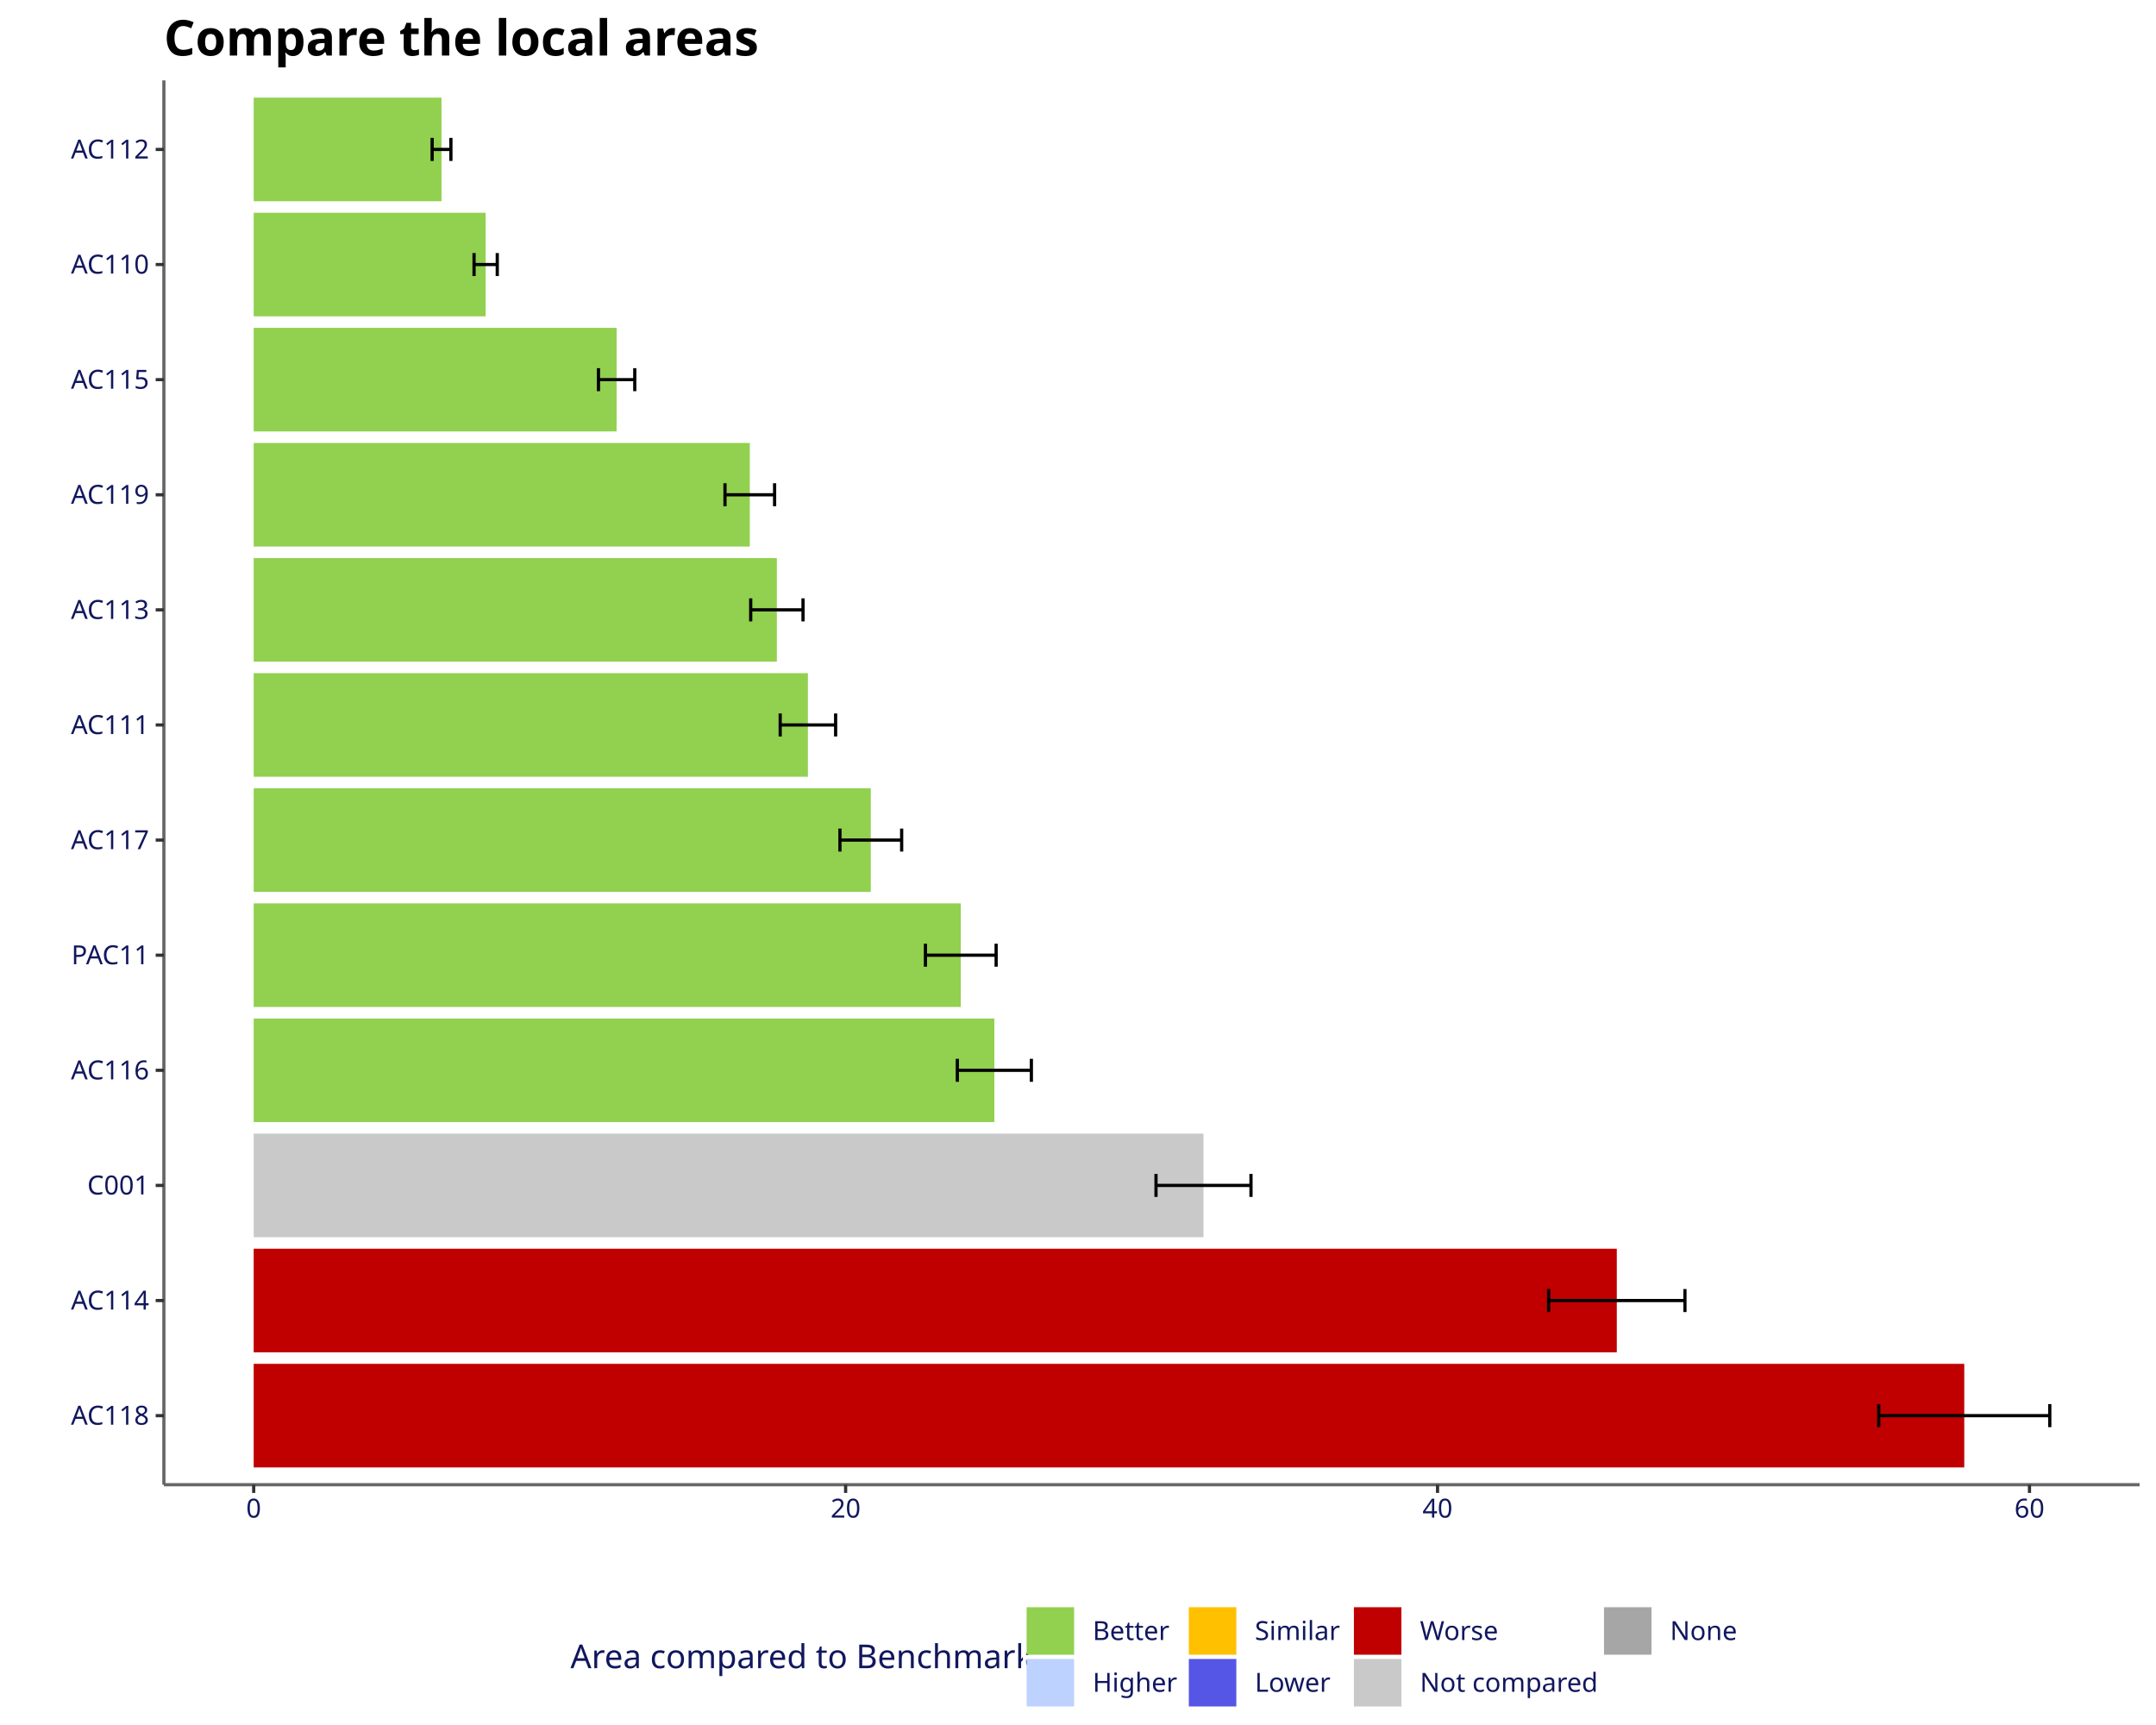
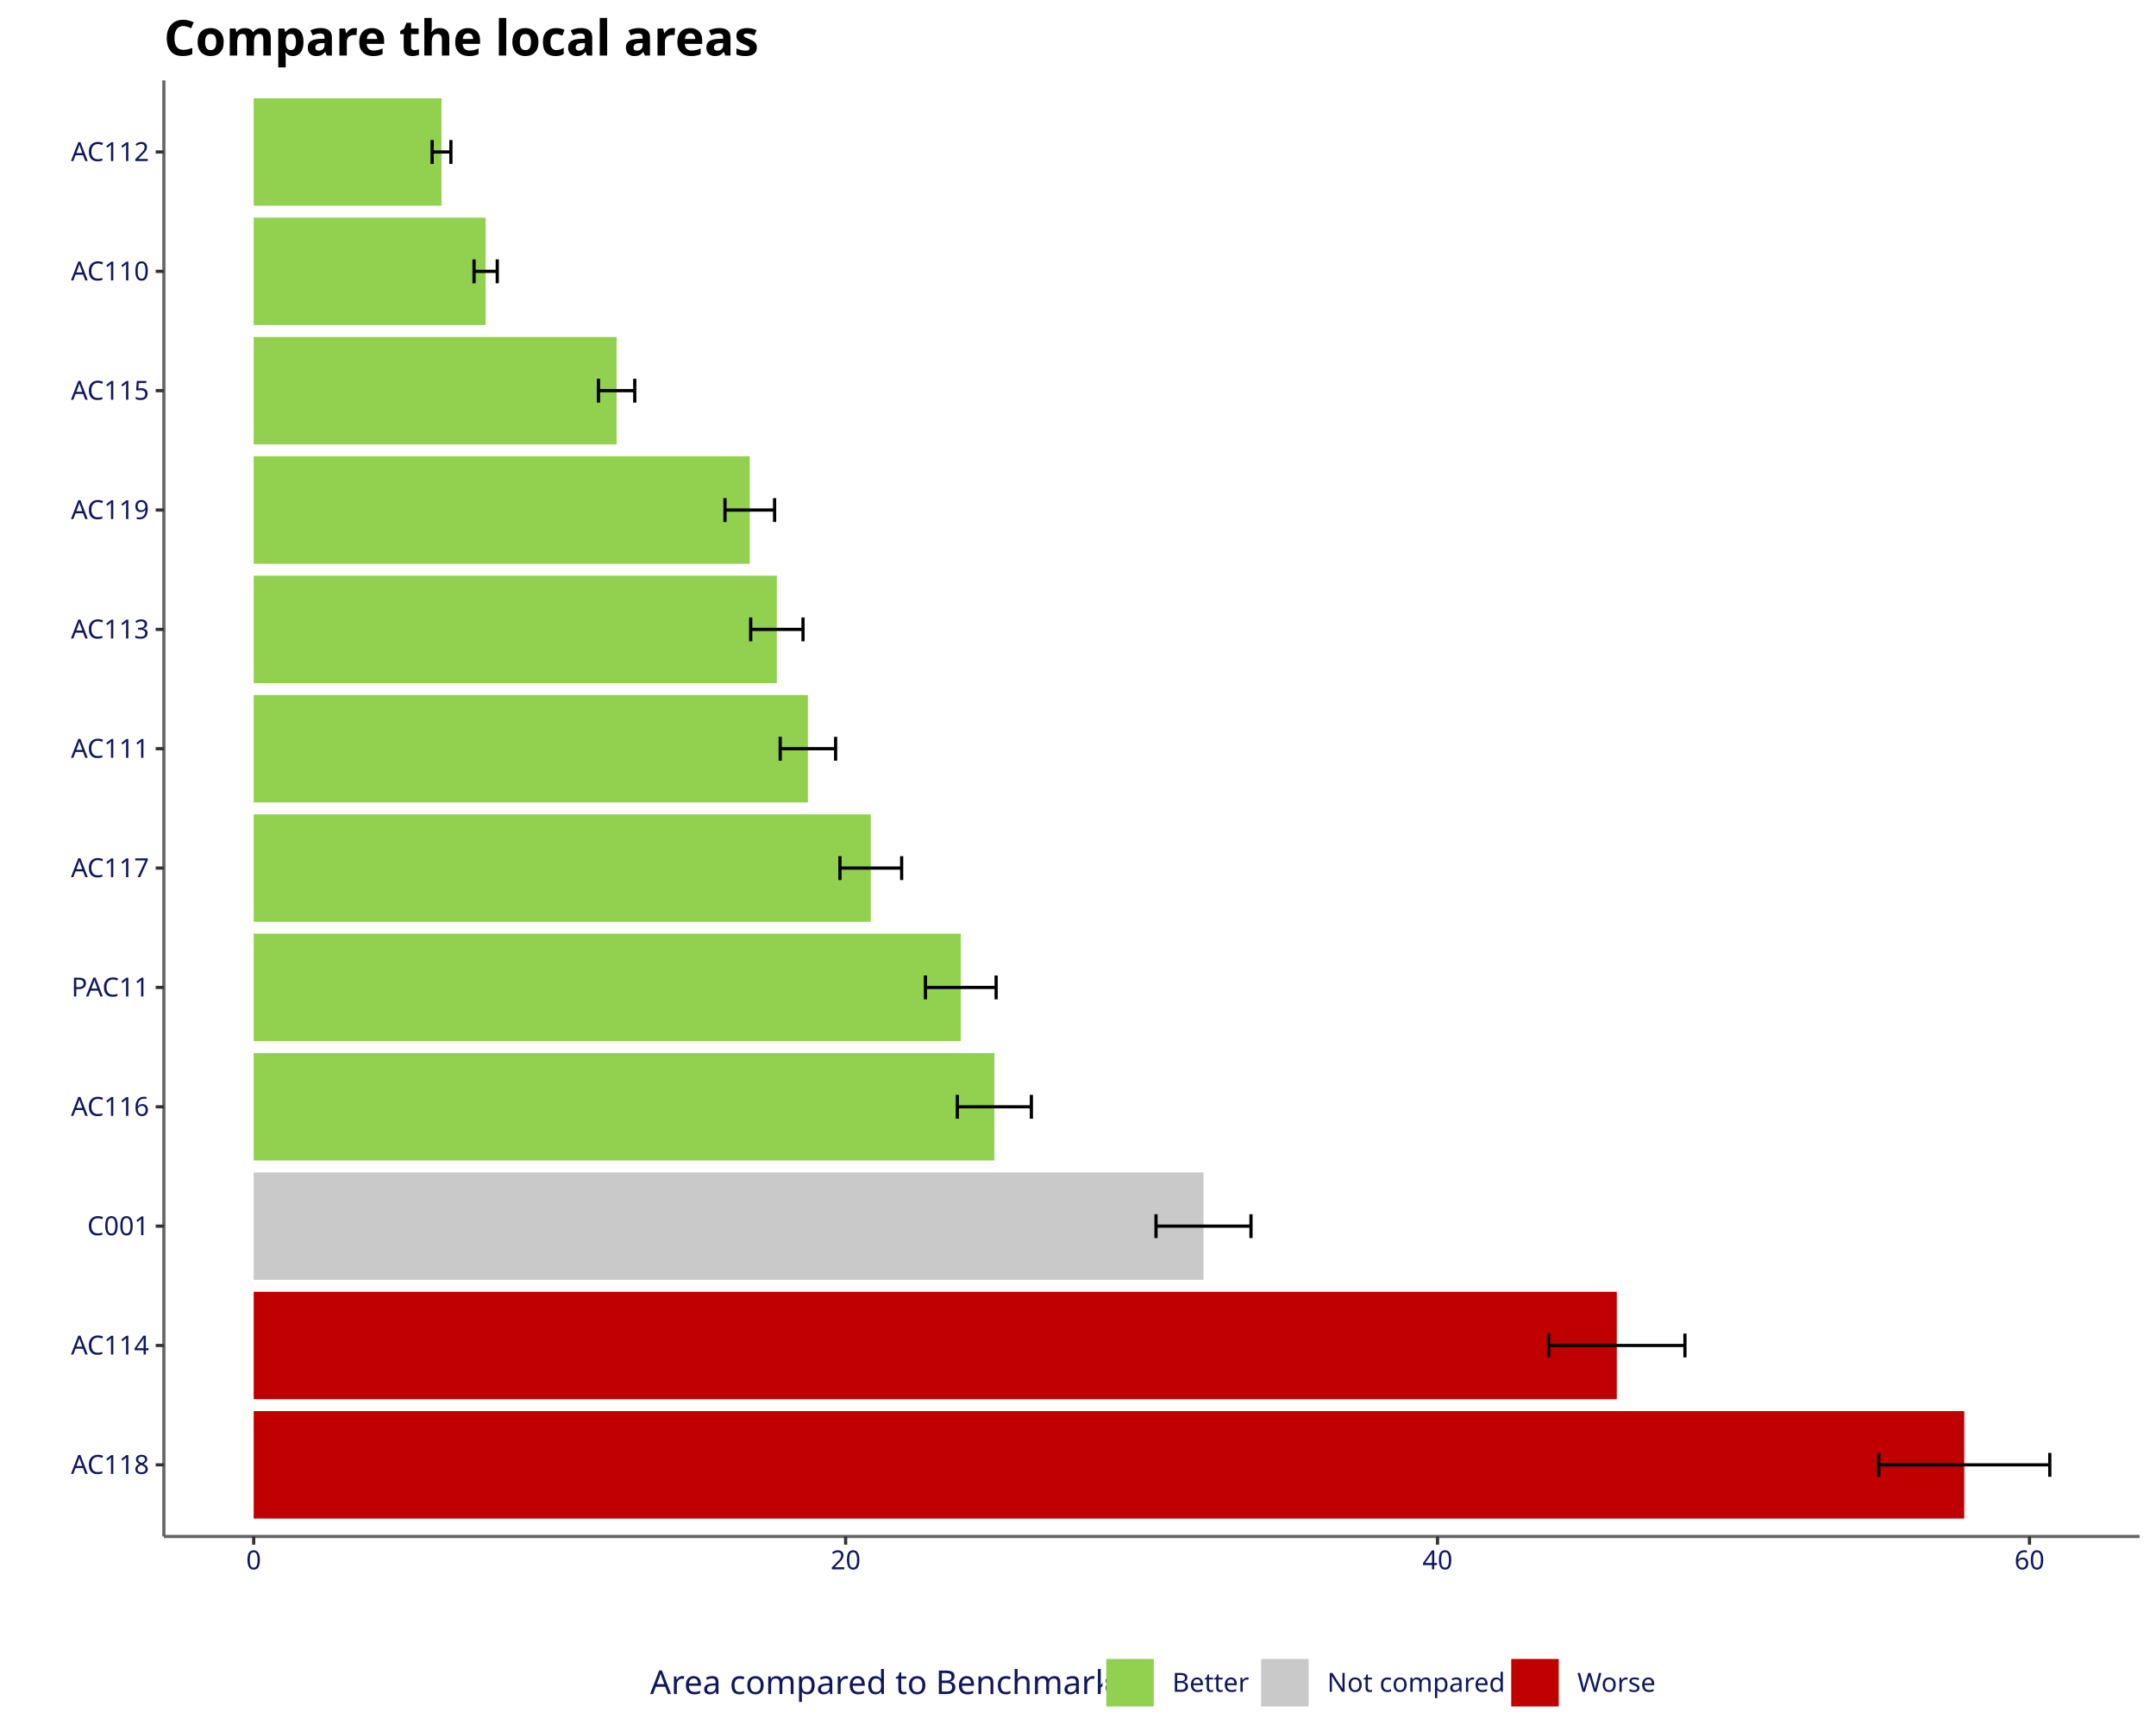
<svg xmlns="http://www.w3.org/2000/svg" class="svglite" data-engine-version="2.0" width="720.00pt" height="576.00pt" viewBox="0 0 720.00 576.00">
  <defs>
    <style type="text/css">
    .svglite line, .svglite polyline, .svglite polygon, .svglite path, .svglite rect, .svglite circle {
      fill: none;
      stroke: #000000;
      stroke-linecap: round;
      stroke-linejoin: round;
      stroke-miterlimit: 10.00;
    }
  </style>
  </defs>
  <rect width="100%" height="100%" style="stroke: none; fill: #FFFFFF;" />
  <defs>
    <clipPath id="cpMC4wMHw3MjAuMDB8MC4wMHw1NzYuMDA=">
      <rect x="0.00" y="0.00" width="720.00" height="576.00" />
    </clipPath>
  </defs>
  <g clip-path="url(#cpMC4wMHw3MjAuMDB8MC4wMHw1NzYuMDA=)">
</g>
  <defs>
-     <clipPath id="cpNTQuNzN8NzE0LjUyfDI2Ljg0fDQ5NS43Ng==">
-       <rect x="54.73" y="26.84" width="659.79" height="468.92" />
+     <clipPath id="cpNTQuNzN8NzE0LjUyfDI2Ljg0fDUxMy4wNA==">
+       <rect x="54.73" y="26.84" width="659.79" height="486.20" />
    </clipPath>
  </defs>
-   <g clip-path="url(#cpNTQuNzN8NzE0LjUyfDI2Ljg0fDQ5NS43Ng==)">
-     <rect x="84.72" y="71.04" width="77.46" height="34.59" style="stroke-width: 1.07; stroke: none; stroke-linecap: square; stroke-linejoin: miter; fill: #92D050;" />
-     <rect x="84.72" y="224.78" width="185.08" height="34.59" style="stroke-width: 1.07; stroke: none; stroke-linecap: square; stroke-linejoin: miter; fill: #92D050;" />
-     <rect x="84.72" y="32.60" width="62.72" height="34.59" style="stroke-width: 1.07; stroke: none; stroke-linecap: square; stroke-linejoin: miter; fill: #92D050;" />
-     <rect x="84.72" y="186.35" width="174.71" height="34.59" style="stroke-width: 1.07; stroke: none; stroke-linecap: square; stroke-linejoin: miter; fill: #92D050;" />
-     <rect x="84.72" y="416.96" width="455.21" height="34.59" style="stroke-width: 1.07; stroke: none; stroke-linecap: square; stroke-linejoin: miter; fill: #C00000;" />
-     <rect x="84.72" y="109.47" width="121.20" height="34.59" style="stroke-width: 1.07; stroke: none; stroke-linecap: square; stroke-linejoin: miter; fill: #92D050;" />
-     <rect x="84.72" y="340.09" width="247.35" height="34.59" style="stroke-width: 1.07; stroke: none; stroke-linecap: square; stroke-linejoin: miter; fill: #92D050;" />
-     <rect x="84.72" y="263.22" width="206.08" height="34.59" style="stroke-width: 1.07; stroke: none; stroke-linecap: square; stroke-linejoin: miter; fill: #92D050;" />
-     <rect x="84.72" y="455.40" width="571.25" height="34.59" style="stroke-width: 1.07; stroke: none; stroke-linecap: square; stroke-linejoin: miter; fill: #C00000;" />
-     <rect x="84.72" y="147.91" width="165.68" height="34.59" style="stroke-width: 1.07; stroke: none; stroke-linecap: square; stroke-linejoin: miter; fill: #92D050;" />
-     <rect x="84.72" y="301.65" width="236.13" height="34.59" style="stroke-width: 1.07; stroke: none; stroke-linecap: square; stroke-linejoin: miter; fill: #92D050;" />
-     <rect x="84.72" y="378.53" width="317.19" height="34.59" style="stroke-width: 1.07; stroke: none; stroke-linecap: square; stroke-linejoin: miter; fill: #C9C9C9;" />
-     <polyline points="166.06,92.18 166.06,84.49 " style="stroke-width: 1.07; stroke-linecap: butt;" />
-     <polyline points="166.06,88.33 158.31,88.33 " style="stroke-width: 1.07; stroke-linecap: butt;" />
-     <polyline points="158.31,92.18 158.31,84.49 " style="stroke-width: 1.07; stroke-linecap: butt;" />
-     <polyline points="279.06,245.92 279.06,238.23 " style="stroke-width: 1.07; stroke-linecap: butt;" />
-     <polyline points="279.06,242.08 260.55,242.08 " style="stroke-width: 1.07; stroke-linecap: butt;" />
-     <polyline points="260.55,245.92 260.55,238.23 " style="stroke-width: 1.07; stroke-linecap: butt;" />
-     <polyline points="150.58,53.74 150.58,46.05 " style="stroke-width: 1.07; stroke-linecap: butt;" />
-     <polyline points="150.58,49.90 144.31,49.90 " style="stroke-width: 1.07; stroke-linecap: butt;" />
-     <polyline points="144.31,53.74 144.31,46.05 " style="stroke-width: 1.07; stroke-linecap: butt;" />
-     <polyline points="268.17,207.49 268.17,199.80 " style="stroke-width: 1.07; stroke-linecap: butt;" />
-     <polyline points="268.17,203.64 250.70,203.64 " style="stroke-width: 1.07; stroke-linecap: butt;" />
-     <polyline points="250.70,207.49 250.70,199.80 " style="stroke-width: 1.07; stroke-linecap: butt;" />
-     <polyline points="562.69,438.10 562.69,430.42 " style="stroke-width: 1.07; stroke-linecap: butt;" />
-     <polyline points="562.69,434.26 517.17,434.26 " style="stroke-width: 1.07; stroke-linecap: butt;" />
-     <polyline points="517.17,438.10 517.17,430.42 " style="stroke-width: 1.07; stroke-linecap: butt;" />
-     <polyline points="211.98,130.61 211.98,122.93 " style="stroke-width: 1.07; stroke-linecap: butt;" />
-     <polyline points="211.98,126.77 199.86,126.77 " style="stroke-width: 1.07; stroke-linecap: butt;" />
-     <polyline points="199.86,130.61 199.86,122.93 " style="stroke-width: 1.07; stroke-linecap: butt;" />
-     <polyline points="344.43,361.23 344.43,353.54 " style="stroke-width: 1.07; stroke-linecap: butt;" />
-     <polyline points="344.43,357.39 319.70,357.39 " style="stroke-width: 1.07; stroke-linecap: butt;" />
-     <polyline points="319.70,361.23 319.70,353.54 " style="stroke-width: 1.07; stroke-linecap: butt;" />
-     <polyline points="301.11,284.36 301.11,276.67 " style="stroke-width: 1.07; stroke-linecap: butt;" />
-     <polyline points="301.11,280.51 280.50,280.51 " style="stroke-width: 1.07; stroke-linecap: butt;" />
-     <polyline points="280.50,284.36 280.50,276.67 " style="stroke-width: 1.07; stroke-linecap: butt;" />
-     <polyline points="684.53,476.54 684.53,468.85 " style="stroke-width: 1.07; stroke-linecap: butt;" />
-     <polyline points="684.53,472.70 627.41,472.70 " style="stroke-width: 1.07; stroke-linecap: butt;" />
-     <polyline points="627.41,476.54 627.41,468.85 " style="stroke-width: 1.07; stroke-linecap: butt;" />
-     <polyline points="258.68,169.05 258.68,161.36 " style="stroke-width: 1.07; stroke-linecap: butt;" />
-     <polyline points="258.68,165.21 242.11,165.21 " style="stroke-width: 1.07; stroke-linecap: butt;" />
-     <polyline points="242.11,169.05 242.11,161.36 " style="stroke-width: 1.07; stroke-linecap: butt;" />
-     <polyline points="332.66,322.79 332.66,315.11 " style="stroke-width: 1.07; stroke-linecap: butt;" />
-     <polyline points="332.66,318.95 309.05,318.95 " style="stroke-width: 1.07; stroke-linecap: butt;" />
-     <polyline points="309.05,322.79 309.05,315.11 " style="stroke-width: 1.07; stroke-linecap: butt;" />
-     <polyline points="417.77,399.67 417.77,391.98 " style="stroke-width: 1.07; stroke-linecap: butt;" />
-     <polyline points="417.77,395.82 386.05,395.82 " style="stroke-width: 1.07; stroke-linecap: butt;" />
-     <polyline points="386.05,399.67 386.05,391.98 " style="stroke-width: 1.07; stroke-linecap: butt;" />
+   <g clip-path="url(#cpNTQuNzN8NzE0LjUyfDI2Ljg0fDUxMy4wNA==)">
+     <rect x="84.72" y="72.67" width="77.46" height="35.87" style="stroke-width: 1.07; stroke: none; stroke-linecap: butt; stroke-linejoin: miter; fill: #92D050;" />
+     <rect x="84.72" y="232.08" width="185.08" height="35.87" style="stroke-width: 1.07; stroke: none; stroke-linecap: butt; stroke-linejoin: miter; fill: #92D050;" />
+     <rect x="84.72" y="32.81" width="62.72" height="35.87" style="stroke-width: 1.07; stroke: none; stroke-linecap: butt; stroke-linejoin: miter; fill: #92D050;" />
+     <rect x="84.72" y="192.22" width="174.71" height="35.87" style="stroke-width: 1.07; stroke: none; stroke-linecap: butt; stroke-linejoin: miter; fill: #92D050;" />
+     <rect x="84.72" y="431.34" width="455.21" height="35.87" style="stroke-width: 1.07; stroke: none; stroke-linecap: butt; stroke-linejoin: miter; fill: #C00000;" />
+     <rect x="84.72" y="112.52" width="121.20" height="35.87" style="stroke-width: 1.07; stroke: none; stroke-linecap: butt; stroke-linejoin: miter; fill: #92D050;" />
+     <rect x="84.72" y="351.63" width="247.35" height="35.87" style="stroke-width: 1.07; stroke: none; stroke-linecap: butt; stroke-linejoin: miter; fill: #92D050;" />
+     <rect x="84.72" y="271.93" width="206.08" height="35.87" style="stroke-width: 1.07; stroke: none; stroke-linecap: butt; stroke-linejoin: miter; fill: #92D050;" />
+     <rect x="84.72" y="471.19" width="571.25" height="35.87" style="stroke-width: 1.07; stroke: none; stroke-linecap: butt; stroke-linejoin: miter; fill: #C00000;" />
+     <rect x="84.72" y="152.37" width="165.68" height="35.87" style="stroke-width: 1.07; stroke: none; stroke-linecap: butt; stroke-linejoin: miter; fill: #92D050;" />
+     <rect x="84.72" y="311.78" width="236.13" height="35.87" style="stroke-width: 1.07; stroke: none; stroke-linecap: butt; stroke-linejoin: miter; fill: #92D050;" />
+     <rect x="84.72" y="391.49" width="317.19" height="35.87" style="stroke-width: 1.07; stroke: none; stroke-linecap: butt; stroke-linejoin: miter; fill: #C9C9C9;" />
+     <polyline points="166.06,94.59 166.06,86.61 " style="stroke-width: 1.07; stroke-linecap: butt;" />
+     <polyline points="166.06,90.60 158.31,90.60 " style="stroke-width: 1.07; stroke-linecap: butt;" />
+     <polyline points="158.31,94.59 158.31,86.61 " style="stroke-width: 1.07; stroke-linecap: butt;" />
+     <polyline points="279.06,254.00 279.06,246.03 " style="stroke-width: 1.07; stroke-linecap: butt;" />
+     <polyline points="279.06,250.01 260.55,250.01 " style="stroke-width: 1.07; stroke-linecap: butt;" />
+     <polyline points="260.55,254.00 260.55,246.03 " style="stroke-width: 1.07; stroke-linecap: butt;" />
+     <polyline points="150.58,54.73 150.58,46.76 " style="stroke-width: 1.07; stroke-linecap: butt;" />
+     <polyline points="150.58,50.75 144.31,50.75 " style="stroke-width: 1.07; stroke-linecap: butt;" />
+     <polyline points="144.31,54.73 144.31,46.76 " style="stroke-width: 1.07; stroke-linecap: butt;" />
+     <polyline points="268.17,214.14 268.17,206.17 " style="stroke-width: 1.07; stroke-linecap: butt;" />
+     <polyline points="268.17,210.16 250.70,210.16 " style="stroke-width: 1.07; stroke-linecap: butt;" />
+     <polyline points="250.70,214.14 250.70,206.17 " style="stroke-width: 1.07; stroke-linecap: butt;" />
+     <polyline points="562.69,453.26 562.69,445.29 " style="stroke-width: 1.07; stroke-linecap: butt;" />
+     <polyline points="562.69,449.27 517.17,449.27 " style="stroke-width: 1.07; stroke-linecap: butt;" />
+     <polyline points="517.17,453.26 517.17,445.29 " style="stroke-width: 1.07; stroke-linecap: butt;" />
+     <polyline points="211.98,134.44 211.98,126.47 " style="stroke-width: 1.07; stroke-linecap: butt;" />
+     <polyline points="211.98,130.45 199.86,130.45 " style="stroke-width: 1.07; stroke-linecap: butt;" />
+     <polyline points="199.86,134.44 199.86,126.47 " style="stroke-width: 1.07; stroke-linecap: butt;" />
+     <polyline points="344.43,373.55 344.43,365.58 " style="stroke-width: 1.07; stroke-linecap: butt;" />
+     <polyline points="344.43,369.57 319.70,369.57 " style="stroke-width: 1.07; stroke-linecap: butt;" />
+     <polyline points="319.70,373.55 319.70,365.58 " style="stroke-width: 1.07; stroke-linecap: butt;" />
+     <polyline points="301.11,293.85 301.11,285.88 " style="stroke-width: 1.07; stroke-linecap: butt;" />
+     <polyline points="301.11,289.86 280.50,289.86 " style="stroke-width: 1.07; stroke-linecap: butt;" />
+     <polyline points="280.50,293.85 280.50,285.88 " style="stroke-width: 1.07; stroke-linecap: butt;" />
+     <polyline points="684.53,493.11 684.53,485.14 " style="stroke-width: 1.07; stroke-linecap: butt;" />
+     <polyline points="684.53,489.13 627.41,489.13 " style="stroke-width: 1.07; stroke-linecap: butt;" />
+     <polyline points="627.41,493.11 627.41,485.14 " style="stroke-width: 1.07; stroke-linecap: butt;" />
+     <polyline points="258.68,174.29 258.68,166.32 " style="stroke-width: 1.07; stroke-linecap: butt;" />
+     <polyline points="258.68,170.31 242.11,170.31 " style="stroke-width: 1.07; stroke-linecap: butt;" />
+     <polyline points="242.11,174.29 242.11,166.32 " style="stroke-width: 1.07; stroke-linecap: butt;" />
+     <polyline points="332.66,333.70 332.66,325.73 " style="stroke-width: 1.07; stroke-linecap: butt;" />
+     <polyline points="332.66,329.72 309.05,329.72 " style="stroke-width: 1.07; stroke-linecap: butt;" />
+     <polyline points="309.05,333.70 309.05,325.73 " style="stroke-width: 1.07; stroke-linecap: butt;" />
+     <polyline points="417.77,413.41 417.77,405.44 " style="stroke-width: 1.07; stroke-linecap: butt;" />
+     <polyline points="417.77,409.42 386.05,409.42 " style="stroke-width: 1.07; stroke-linecap: butt;" />
+     <polyline points="386.05,413.41 386.05,405.44 " style="stroke-width: 1.07; stroke-linecap: butt;" />
  </g>
  <g clip-path="url(#cpMC4wMHw3MjAuMDB8MC4wMHw1NzYuMDA=)">
-     <polyline points="54.73,495.76 54.73,26.84 " style="stroke-width: 1.07; stroke: #666666; stroke-linecap: butt;" />
-     <text x="49.80" y="475.72" text-anchor="end" style="font-size: 8.80px; fill: #11175E; font-family: sans;" textLength="26.91px" lengthAdjust="spacingAndGlyphs">AC118</text>
-     <text x="49.80" y="437.29" text-anchor="end" style="font-size: 8.80px; fill: #11175E; font-family: sans;" textLength="26.91px" lengthAdjust="spacingAndGlyphs">AC114</text>
-     <text x="49.80" y="398.85" text-anchor="end" style="font-size: 8.80px; fill: #11175E; font-family: sans;" textLength="21.04px" lengthAdjust="spacingAndGlyphs">C001</text>
-     <text x="49.80" y="360.42" text-anchor="end" style="font-size: 8.80px; fill: #11175E; font-family: sans;" textLength="26.91px" lengthAdjust="spacingAndGlyphs">AC116</text>
-     <text x="49.80" y="321.98" text-anchor="end" style="font-size: 8.80px; fill: #11175E; font-family: sans;" textLength="27.89px" lengthAdjust="spacingAndGlyphs">PAC11</text>
-     <text x="49.80" y="283.54" text-anchor="end" style="font-size: 8.80px; fill: #11175E; font-family: sans;" textLength="26.91px" lengthAdjust="spacingAndGlyphs">AC117</text>
-     <text x="49.80" y="245.11" text-anchor="end" style="font-size: 8.80px; fill: #11175E; font-family: sans;" textLength="26.91px" lengthAdjust="spacingAndGlyphs">AC111</text>
-     <text x="49.80" y="206.67" text-anchor="end" style="font-size: 8.80px; fill: #11175E; font-family: sans;" textLength="26.91px" lengthAdjust="spacingAndGlyphs">AC113</text>
-     <text x="49.80" y="168.23" text-anchor="end" style="font-size: 8.80px; fill: #11175E; font-family: sans;" textLength="26.91px" lengthAdjust="spacingAndGlyphs">AC119</text>
-     <text x="49.80" y="129.80" text-anchor="end" style="font-size: 8.80px; fill: #11175E; font-family: sans;" textLength="26.91px" lengthAdjust="spacingAndGlyphs">AC115</text>
-     <text x="49.80" y="91.36" text-anchor="end" style="font-size: 8.80px; fill: #11175E; font-family: sans;" textLength="26.91px" lengthAdjust="spacingAndGlyphs">AC110</text>
-     <text x="49.80" y="52.93" text-anchor="end" style="font-size: 8.80px; fill: #11175E; font-family: sans;" textLength="26.91px" lengthAdjust="spacingAndGlyphs">AC112</text>
-     <polyline points="51.99,472.70 54.73,472.70 " style="stroke-width: 1.07; stroke: #333333; stroke-linecap: butt;" />
-     <polyline points="51.99,434.26 54.73,434.26 " style="stroke-width: 1.07; stroke: #333333; stroke-linecap: butt;" />
-     <polyline points="51.99,395.82 54.73,395.82 " style="stroke-width: 1.07; stroke: #333333; stroke-linecap: butt;" />
-     <polyline points="51.99,357.39 54.73,357.39 " style="stroke-width: 1.07; stroke: #333333; stroke-linecap: butt;" />
-     <polyline points="51.99,318.95 54.73,318.95 " style="stroke-width: 1.07; stroke: #333333; stroke-linecap: butt;" />
-     <polyline points="51.99,280.51 54.73,280.51 " style="stroke-width: 1.07; stroke: #333333; stroke-linecap: butt;" />
-     <polyline points="51.99,242.08 54.73,242.08 " style="stroke-width: 1.07; stroke: #333333; stroke-linecap: butt;" />
-     <polyline points="51.99,203.64 54.73,203.64 " style="stroke-width: 1.07; stroke: #333333; stroke-linecap: butt;" />
-     <polyline points="51.99,165.21 54.73,165.21 " style="stroke-width: 1.07; stroke: #333333; stroke-linecap: butt;" />
-     <polyline points="51.99,126.77 54.73,126.77 " style="stroke-width: 1.07; stroke: #333333; stroke-linecap: butt;" />
-     <polyline points="51.99,88.33 54.73,88.33 " style="stroke-width: 1.07; stroke: #333333; stroke-linecap: butt;" />
-     <polyline points="51.99,49.90 54.73,49.90 " style="stroke-width: 1.07; stroke: #333333; stroke-linecap: butt;" />
-     <polyline points="54.73,495.76 714.52,495.76 " style="stroke-width: 1.07; stroke: #666666; stroke-linecap: butt;" />
-     <polyline points="84.72,498.50 84.72,495.76 " style="stroke-width: 1.07; stroke: #333333; stroke-linecap: butt;" />
-     <polyline points="282.40,498.50 282.40,495.76 " style="stroke-width: 1.07; stroke: #333333; stroke-linecap: butt;" />
-     <polyline points="480.07,498.50 480.07,495.76 " style="stroke-width: 1.07; stroke: #333333; stroke-linecap: butt;" />
-     <polyline points="677.75,498.50 677.75,495.76 " style="stroke-width: 1.07; stroke: #333333; stroke-linecap: butt;" />
-     <text x="84.72" y="506.75" text-anchor="middle" style="font-size: 8.80px; fill: #11175E; font-family: sans;" textLength="4.89px" lengthAdjust="spacingAndGlyphs">0</text>
-     <text x="282.40" y="506.75" text-anchor="middle" style="font-size: 8.80px; fill: #11175E; font-family: sans;" textLength="9.79px" lengthAdjust="spacingAndGlyphs">20</text>
-     <text x="480.07" y="506.75" text-anchor="middle" style="font-size: 8.80px; fill: #11175E; font-family: sans;" textLength="9.79px" lengthAdjust="spacingAndGlyphs">40</text>
-     <text x="677.75" y="506.75" text-anchor="middle" style="font-size: 8.80px; fill: #11175E; font-family: sans;" textLength="9.79px" lengthAdjust="spacingAndGlyphs">60</text>
-     <rect x="190.50" y="535.96" width="388.25" height="34.56" style="stroke-width: 1.07; stroke: none; fill: #FFFFFF;" />
-     <text x="190.50" y="557.03" style="font-size: 11.00px; fill: #11175E; font-family: sans;" textLength="146.16px" lengthAdjust="spacingAndGlyphs">Area compared to Benchmark</text>
-     <rect x="342.14" y="535.96" width="17.28" height="17.28" style="stroke-width: 1.07; stroke: #FFFFFF;" />
-     <rect x="342.84" y="536.67" width="15.86" height="15.86" style="stroke-width: 1.07; stroke: none; stroke-linecap: square; stroke-linejoin: miter; fill: #92D050;" />
-     <rect x="342.14" y="553.24" width="17.28" height="17.28" style="stroke-width: 1.07; stroke: #FFFFFF;" />
-     <rect x="342.84" y="553.95" width="15.86" height="15.86" style="stroke-width: 1.07; stroke: none; stroke-linecap: square; stroke-linejoin: miter; fill: #BED2FF;" />
-     <rect x="396.30" y="535.96" width="17.28" height="17.28" style="stroke-width: 1.07; stroke: #FFFFFF;" />
-     <rect x="397.01" y="536.67" width="15.86" height="15.86" style="stroke-width: 1.07; stroke: none; stroke-linecap: square; stroke-linejoin: miter; fill: #FFC000;" />
-     <rect x="396.30" y="553.24" width="17.28" height="17.28" style="stroke-width: 1.07; stroke: #FFFFFF;" />
-     <rect x="397.01" y="553.95" width="15.86" height="15.86" style="stroke-width: 1.07; stroke: none; stroke-linecap: square; stroke-linejoin: miter; fill: #5555E6;" />
-     <rect x="451.43" y="535.96" width="17.28" height="17.28" style="stroke-width: 1.07; stroke: #FFFFFF;" />
-     <rect x="452.14" y="536.67" width="15.86" height="15.86" style="stroke-width: 1.07; stroke: none; stroke-linecap: square; stroke-linejoin: miter; fill: #C00000;" />
-     <rect x="451.43" y="553.24" width="17.28" height="17.28" style="stroke-width: 1.07; stroke: #FFFFFF;" />
-     <rect x="452.14" y="553.95" width="15.86" height="15.86" style="stroke-width: 1.07; stroke: none; stroke-linecap: square; stroke-linejoin: miter; fill: #C9C9C9;" />
-     <rect x="534.95" y="535.96" width="17.28" height="17.28" style="stroke-width: 1.07; stroke: #FFFFFF;" />
-     <rect x="535.66" y="536.67" width="15.86" height="15.86" style="stroke-width: 1.07; stroke: none; stroke-linecap: square; stroke-linejoin: miter; fill: #A6A6A6;" />
-     <text x="364.90" y="547.63" style="font-size: 8.80px; fill: #11175E; font-family: sans;" textLength="23.48px" lengthAdjust="spacingAndGlyphs">Better</text>
-     <text x="364.90" y="564.91" style="font-size: 8.80px; fill: #11175E; font-family: sans;" textLength="25.92px" lengthAdjust="spacingAndGlyphs">Higher</text>
-     <text x="419.06" y="547.63" style="font-size: 8.80px; fill: #11175E; font-family: sans;" textLength="26.89px" lengthAdjust="spacingAndGlyphs">Similar</text>
-     <text x="419.06" y="564.91" style="font-size: 8.80px; fill: #11175E; font-family: sans;" textLength="23.97px" lengthAdjust="spacingAndGlyphs">Lower</text>
-     <text x="474.19" y="547.63" style="font-size: 8.80px; fill: #11175E; font-family: sans;" textLength="25.43px" lengthAdjust="spacingAndGlyphs">Worse</text>
-     <text x="474.19" y="564.91" style="font-size: 8.80px; fill: #11175E; font-family: sans;" textLength="55.28px" lengthAdjust="spacingAndGlyphs">Not compared</text>
-     <text x="557.71" y="547.63" style="font-size: 8.80px; fill: #11175E; font-family: sans;" textLength="21.04px" lengthAdjust="spacingAndGlyphs">None</text>
+     <polyline points="54.73,513.04 54.73,26.84 " style="stroke-width: 1.07; stroke: #666666; stroke-linecap: butt;" />
+     <text x="49.80" y="492.15" text-anchor="end" style="font-size: 8.80px; fill: #11175E; font-family: sans;" textLength="26.91px" lengthAdjust="spacingAndGlyphs">AC118</text>
+     <text x="49.80" y="452.30" text-anchor="end" style="font-size: 8.80px; fill: #11175E; font-family: sans;" textLength="26.91px" lengthAdjust="spacingAndGlyphs">AC114</text>
+     <text x="49.80" y="412.45" text-anchor="end" style="font-size: 8.80px; fill: #11175E; font-family: sans;" textLength="21.04px" lengthAdjust="spacingAndGlyphs">C001</text>
+     <text x="49.80" y="372.60" text-anchor="end" style="font-size: 8.80px; fill: #11175E; font-family: sans;" textLength="26.91px" lengthAdjust="spacingAndGlyphs">AC116</text>
+     <text x="49.80" y="332.74" text-anchor="end" style="font-size: 8.80px; fill: #11175E; font-family: sans;" textLength="27.89px" lengthAdjust="spacingAndGlyphs">PAC11</text>
+     <text x="49.80" y="292.89" text-anchor="end" style="font-size: 8.80px; fill: #11175E; font-family: sans;" textLength="26.91px" lengthAdjust="spacingAndGlyphs">AC117</text>
+     <text x="49.80" y="253.04" text-anchor="end" style="font-size: 8.80px; fill: #11175E; font-family: sans;" textLength="26.91px" lengthAdjust="spacingAndGlyphs">AC111</text>
+     <text x="49.80" y="213.19" text-anchor="end" style="font-size: 8.80px; fill: #11175E; font-family: sans;" textLength="26.91px" lengthAdjust="spacingAndGlyphs">AC113</text>
+     <text x="49.80" y="173.33" text-anchor="end" style="font-size: 8.80px; fill: #11175E; font-family: sans;" textLength="26.91px" lengthAdjust="spacingAndGlyphs">AC119</text>
+     <text x="49.80" y="133.48" text-anchor="end" style="font-size: 8.80px; fill: #11175E; font-family: sans;" textLength="26.91px" lengthAdjust="spacingAndGlyphs">AC115</text>
+     <text x="49.80" y="93.63" text-anchor="end" style="font-size: 8.80px; fill: #11175E; font-family: sans;" textLength="26.91px" lengthAdjust="spacingAndGlyphs">AC110</text>
+     <text x="49.80" y="53.78" text-anchor="end" style="font-size: 8.80px; fill: #11175E; font-family: sans;" textLength="26.91px" lengthAdjust="spacingAndGlyphs">AC112</text>
+     <polyline points="51.99,489.13 54.73,489.13 " style="stroke-width: 1.07; stroke: #333333; stroke-linecap: butt;" />
+     <polyline points="51.99,449.27 54.73,449.27 " style="stroke-width: 1.07; stroke: #333333; stroke-linecap: butt;" />
+     <polyline points="51.99,409.42 54.73,409.42 " style="stroke-width: 1.07; stroke: #333333; stroke-linecap: butt;" />
+     <polyline points="51.99,369.57 54.73,369.57 " style="stroke-width: 1.07; stroke: #333333; stroke-linecap: butt;" />
+     <polyline points="51.99,329.72 54.73,329.72 " style="stroke-width: 1.07; stroke: #333333; stroke-linecap: butt;" />
+     <polyline points="51.99,289.86 54.73,289.86 " style="stroke-width: 1.07; stroke: #333333; stroke-linecap: butt;" />
+     <polyline points="51.99,250.01 54.73,250.01 " style="stroke-width: 1.07; stroke: #333333; stroke-linecap: butt;" />
+     <polyline points="51.99,210.16 54.73,210.16 " style="stroke-width: 1.07; stroke: #333333; stroke-linecap: butt;" />
+     <polyline points="51.99,170.31 54.73,170.31 " style="stroke-width: 1.07; stroke: #333333; stroke-linecap: butt;" />
+     <polyline points="51.99,130.45 54.73,130.45 " style="stroke-width: 1.07; stroke: #333333; stroke-linecap: butt;" />
+     <polyline points="51.99,90.60 54.73,90.60 " style="stroke-width: 1.07; stroke: #333333; stroke-linecap: butt;" />
+     <polyline points="51.99,50.75 54.73,50.75 " style="stroke-width: 1.07; stroke: #333333; stroke-linecap: butt;" />
+     <polyline points="54.73,513.04 714.52,513.04 " style="stroke-width: 1.07; stroke: #666666; stroke-linecap: butt;" />
+     <polyline points="84.72,515.78 84.72,513.04 " style="stroke-width: 1.07; stroke: #333333; stroke-linecap: butt;" />
+     <polyline points="282.40,515.78 282.40,513.04 " style="stroke-width: 1.07; stroke: #333333; stroke-linecap: butt;" />
+     <polyline points="480.07,515.78 480.07,513.04 " style="stroke-width: 1.07; stroke: #333333; stroke-linecap: butt;" />
+     <polyline points="677.75,515.78 677.75,513.04 " style="stroke-width: 1.07; stroke: #333333; stroke-linecap: butt;" />
+     <text x="84.72" y="524.03" text-anchor="middle" style="font-size: 8.80px; fill: #11175E; font-family: sans;" textLength="4.89px" lengthAdjust="spacingAndGlyphs">0</text>
+     <text x="282.40" y="524.03" text-anchor="middle" style="font-size: 8.80px; fill: #11175E; font-family: sans;" textLength="9.79px" lengthAdjust="spacingAndGlyphs">20</text>
+     <text x="480.07" y="524.03" text-anchor="middle" style="font-size: 8.80px; fill: #11175E; font-family: sans;" textLength="9.79px" lengthAdjust="spacingAndGlyphs">40</text>
+     <text x="677.75" y="524.03" text-anchor="middle" style="font-size: 8.80px; fill: #11175E; font-family: sans;" textLength="9.79px" lengthAdjust="spacingAndGlyphs">60</text>
+     <rect x="217.09" y="553.24" width="335.06" height="17.28" style="stroke-width: 1.07; stroke: none; fill: #FFFFFF;" />
+     <text x="217.09" y="565.67" style="font-size: 11.00px; fill: #11175E; font-family: sans;" textLength="146.16px" lengthAdjust="spacingAndGlyphs">Area compared to Benchmark</text>
+     <rect x="368.73" y="553.24" width="17.28" height="17.28" style="stroke-width: 1.07; stroke: #FFFFFF;" />
+     <rect x="369.44" y="553.95" width="15.86" height="15.86" style="stroke-width: 1.07; stroke: none; stroke-linecap: butt; stroke-linejoin: miter; fill: #92D050;" />
+     <rect x="420.45" y="553.24" width="17.28" height="17.28" style="stroke-width: 1.07; stroke: #FFFFFF;" />
+     <rect x="421.16" y="553.95" width="15.86" height="15.86" style="stroke-width: 1.07; stroke: none; stroke-linecap: butt; stroke-linejoin: miter; fill: #C9C9C9;" />
+     <rect x="503.97" y="553.24" width="17.28" height="17.28" style="stroke-width: 1.07; stroke: #FFFFFF;" />
+     <rect x="504.68" y="553.95" width="15.86" height="15.86" style="stroke-width: 1.07; stroke: none; stroke-linecap: butt; stroke-linejoin: miter; fill: #C00000;" />
+     <text x="391.49" y="564.91" style="font-size: 8.80px; fill: #11175E; font-family: sans;" textLength="23.48px" lengthAdjust="spacingAndGlyphs">Better</text>
+     <text x="443.21" y="564.91" style="font-size: 8.80px; fill: #11175E; font-family: sans;" textLength="55.28px" lengthAdjust="spacingAndGlyphs">Not compared</text>
+     <text x="526.73" y="564.91" style="font-size: 8.80px; fill: #11175E; font-family: sans;" textLength="25.43px" lengthAdjust="spacingAndGlyphs">Worse</text>
    <text x="54.73" y="18.55" style="font-size: 16.50px; font-weight: bold; font-family: sans;" textLength="179.78px" lengthAdjust="spacingAndGlyphs">Compare the local areas</text>
  </g>
</svg>
